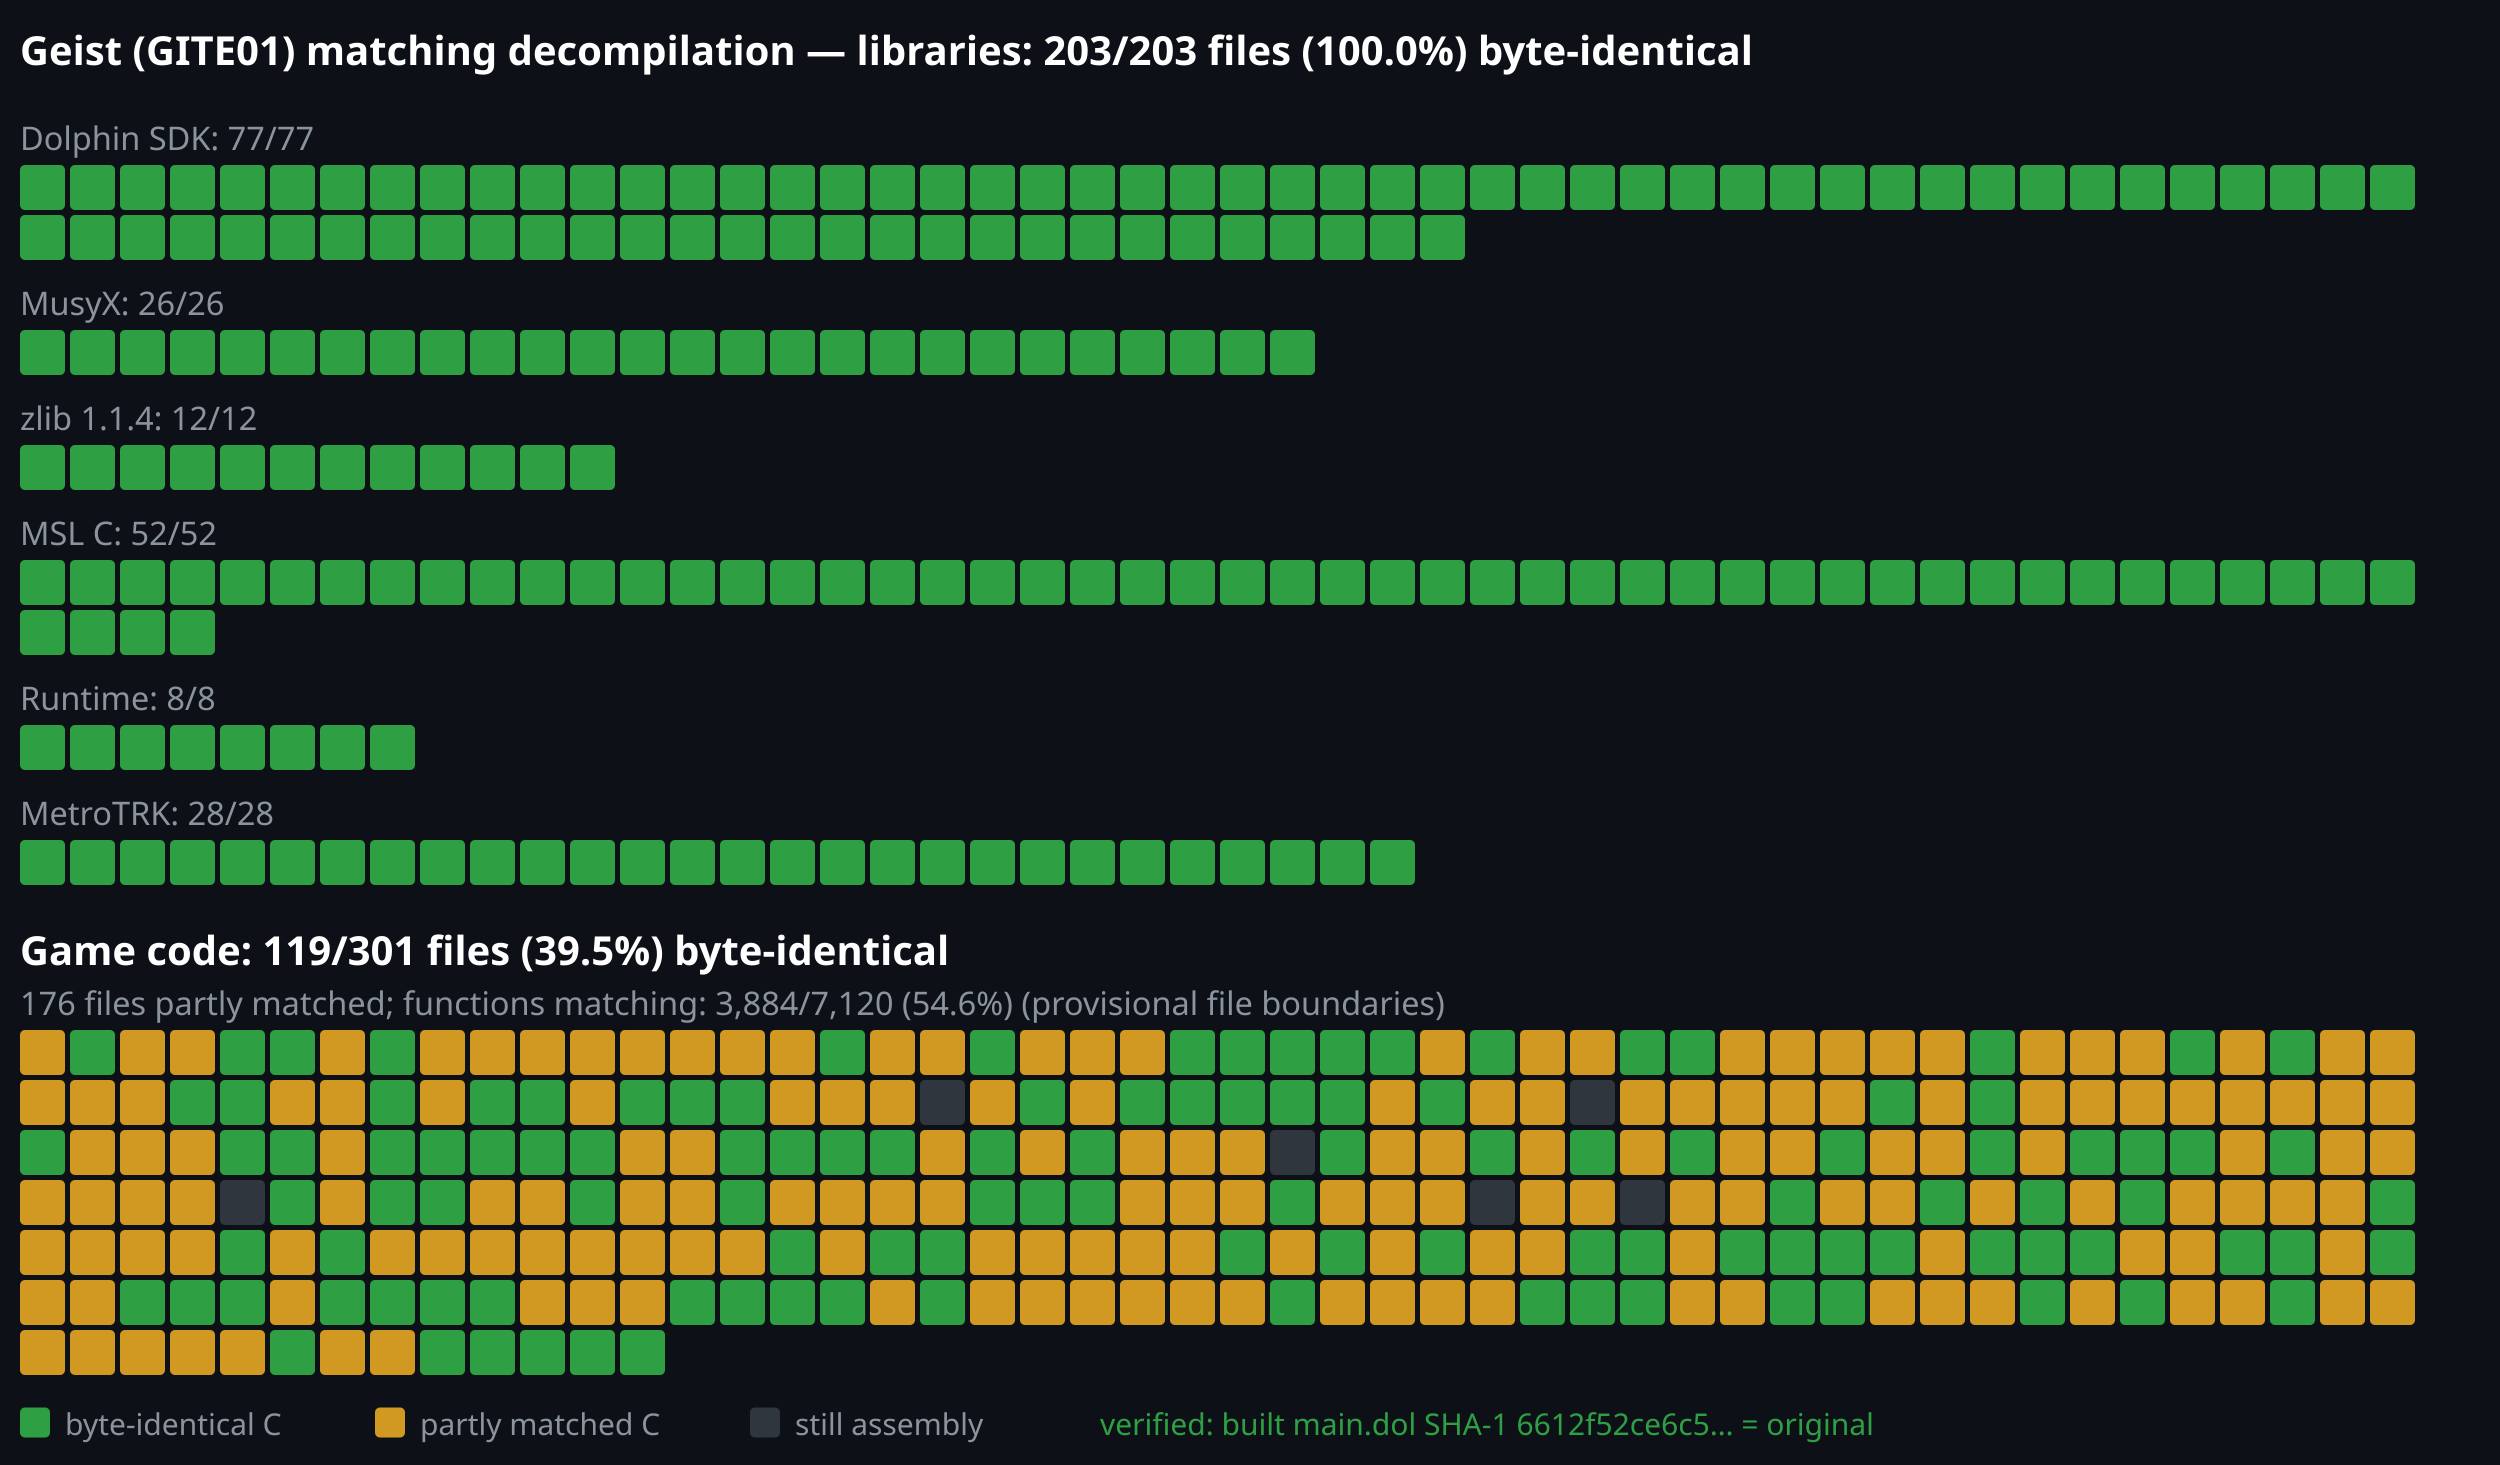
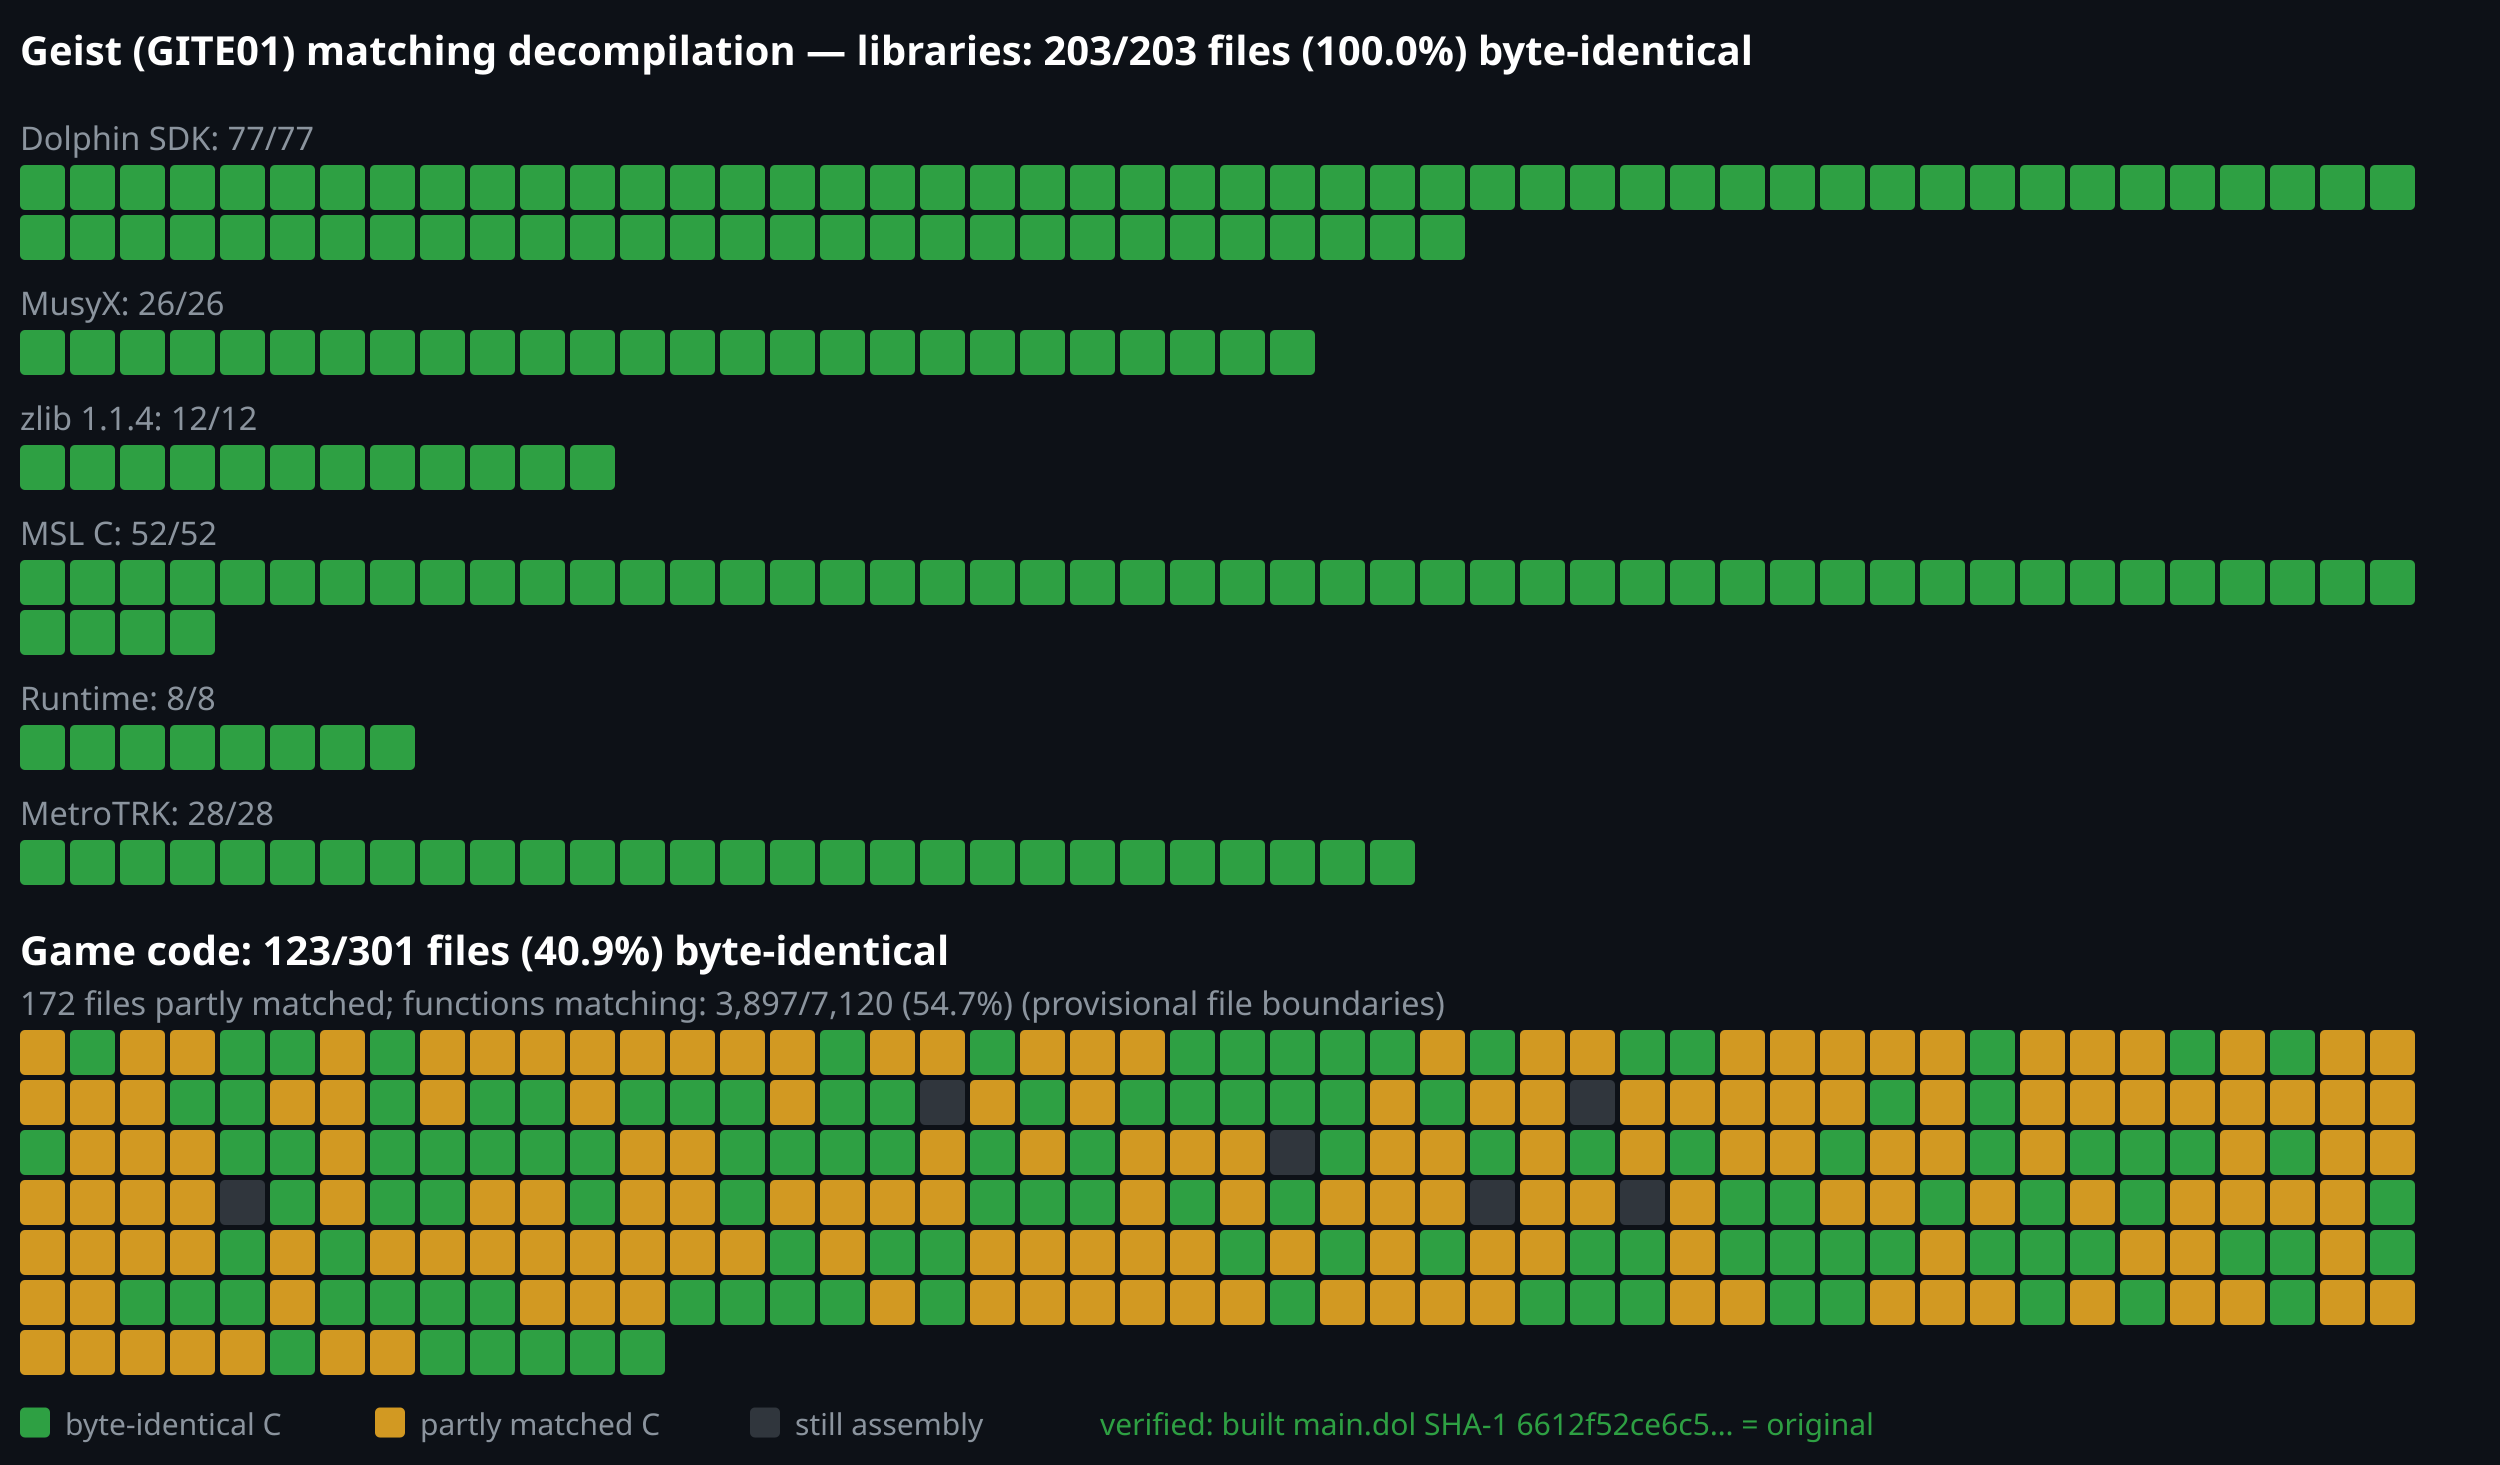
<svg xmlns="http://www.w3.org/2000/svg" viewBox="0 0 1000 586" width="1000" height="586">
  <rect width="1000" height="586" fill="#0d1117" />
  <text x="8" y="26" font-family="sans-serif" font-size="16" font-weight="bold" fill="#ffffff">Geist (GITE01) matching decompilation — libraries: 203/203 files (100.0%) byte-identical</text>
  <text x="8" y="60" font-family="sans-serif" font-size="13" font-weight="normal" fill="#8b949e">Dolphin SDK: 77/77</text>
  <rect x="8" y="66" width="18" height="18" rx="2" fill="#2ea043" />
  <rect x="28" y="66" width="18" height="18" rx="2" fill="#2ea043" />
  <rect x="48" y="66" width="18" height="18" rx="2" fill="#2ea043" />
  <rect x="68" y="66" width="18" height="18" rx="2" fill="#2ea043" />
  <rect x="88" y="66" width="18" height="18" rx="2" fill="#2ea043" />
  <rect x="108" y="66" width="18" height="18" rx="2" fill="#2ea043" />
  <rect x="128" y="66" width="18" height="18" rx="2" fill="#2ea043" />
  <rect x="148" y="66" width="18" height="18" rx="2" fill="#2ea043" />
  <rect x="168" y="66" width="18" height="18" rx="2" fill="#2ea043" />
  <rect x="188" y="66" width="18" height="18" rx="2" fill="#2ea043" />
  <rect x="208" y="66" width="18" height="18" rx="2" fill="#2ea043" />
  <rect x="228" y="66" width="18" height="18" rx="2" fill="#2ea043" />
  <rect x="248" y="66" width="18" height="18" rx="2" fill="#2ea043" />
  <rect x="268" y="66" width="18" height="18" rx="2" fill="#2ea043" />
  <rect x="288" y="66" width="18" height="18" rx="2" fill="#2ea043" />
  <rect x="308" y="66" width="18" height="18" rx="2" fill="#2ea043" />
  <rect x="328" y="66" width="18" height="18" rx="2" fill="#2ea043" />
  <rect x="348" y="66" width="18" height="18" rx="2" fill="#2ea043" />
  <rect x="368" y="66" width="18" height="18" rx="2" fill="#2ea043" />
  <rect x="388" y="66" width="18" height="18" rx="2" fill="#2ea043" />
  <rect x="408" y="66" width="18" height="18" rx="2" fill="#2ea043" />
  <rect x="428" y="66" width="18" height="18" rx="2" fill="#2ea043" />
  <rect x="448" y="66" width="18" height="18" rx="2" fill="#2ea043" />
  <rect x="468" y="66" width="18" height="18" rx="2" fill="#2ea043" />
  <rect x="488" y="66" width="18" height="18" rx="2" fill="#2ea043" />
  <rect x="508" y="66" width="18" height="18" rx="2" fill="#2ea043" />
  <rect x="528" y="66" width="18" height="18" rx="2" fill="#2ea043" />
  <rect x="548" y="66" width="18" height="18" rx="2" fill="#2ea043" />
  <rect x="568" y="66" width="18" height="18" rx="2" fill="#2ea043" />
  <rect x="588" y="66" width="18" height="18" rx="2" fill="#2ea043" />
  <rect x="608" y="66" width="18" height="18" rx="2" fill="#2ea043" />
  <rect x="628" y="66" width="18" height="18" rx="2" fill="#2ea043" />
  <rect x="648" y="66" width="18" height="18" rx="2" fill="#2ea043" />
  <rect x="668" y="66" width="18" height="18" rx="2" fill="#2ea043" />
  <rect x="688" y="66" width="18" height="18" rx="2" fill="#2ea043" />
  <rect x="708" y="66" width="18" height="18" rx="2" fill="#2ea043" />
  <rect x="728" y="66" width="18" height="18" rx="2" fill="#2ea043" />
  <rect x="748" y="66" width="18" height="18" rx="2" fill="#2ea043" />
  <rect x="768" y="66" width="18" height="18" rx="2" fill="#2ea043" />
  <rect x="788" y="66" width="18" height="18" rx="2" fill="#2ea043" />
  <rect x="808" y="66" width="18" height="18" rx="2" fill="#2ea043" />
  <rect x="828" y="66" width="18" height="18" rx="2" fill="#2ea043" />
  <rect x="848" y="66" width="18" height="18" rx="2" fill="#2ea043" />
  <rect x="868" y="66" width="18" height="18" rx="2" fill="#2ea043" />
  <rect x="888" y="66" width="18" height="18" rx="2" fill="#2ea043" />
  <rect x="908" y="66" width="18" height="18" rx="2" fill="#2ea043" />
  <rect x="928" y="66" width="18" height="18" rx="2" fill="#2ea043" />
  <rect x="948" y="66" width="18" height="18" rx="2" fill="#2ea043" />
  <rect x="8" y="86" width="18" height="18" rx="2" fill="#2ea043" />
  <rect x="28" y="86" width="18" height="18" rx="2" fill="#2ea043" />
  <rect x="48" y="86" width="18" height="18" rx="2" fill="#2ea043" />
  <rect x="68" y="86" width="18" height="18" rx="2" fill="#2ea043" />
  <rect x="88" y="86" width="18" height="18" rx="2" fill="#2ea043" />
  <rect x="108" y="86" width="18" height="18" rx="2" fill="#2ea043" />
  <rect x="128" y="86" width="18" height="18" rx="2" fill="#2ea043" />
  <rect x="148" y="86" width="18" height="18" rx="2" fill="#2ea043" />
  <rect x="168" y="86" width="18" height="18" rx="2" fill="#2ea043" />
  <rect x="188" y="86" width="18" height="18" rx="2" fill="#2ea043" />
  <rect x="208" y="86" width="18" height="18" rx="2" fill="#2ea043" />
  <rect x="228" y="86" width="18" height="18" rx="2" fill="#2ea043" />
  <rect x="248" y="86" width="18" height="18" rx="2" fill="#2ea043" />
  <rect x="268" y="86" width="18" height="18" rx="2" fill="#2ea043" />
  <rect x="288" y="86" width="18" height="18" rx="2" fill="#2ea043" />
  <rect x="308" y="86" width="18" height="18" rx="2" fill="#2ea043" />
  <rect x="328" y="86" width="18" height="18" rx="2" fill="#2ea043" />
  <rect x="348" y="86" width="18" height="18" rx="2" fill="#2ea043" />
  <rect x="368" y="86" width="18" height="18" rx="2" fill="#2ea043" />
  <rect x="388" y="86" width="18" height="18" rx="2" fill="#2ea043" />
  <rect x="408" y="86" width="18" height="18" rx="2" fill="#2ea043" />
  <rect x="428" y="86" width="18" height="18" rx="2" fill="#2ea043" />
  <rect x="448" y="86" width="18" height="18" rx="2" fill="#2ea043" />
  <rect x="468" y="86" width="18" height="18" rx="2" fill="#2ea043" />
  <rect x="488" y="86" width="18" height="18" rx="2" fill="#2ea043" />
  <rect x="508" y="86" width="18" height="18" rx="2" fill="#2ea043" />
  <rect x="528" y="86" width="18" height="18" rx="2" fill="#2ea043" />
  <rect x="548" y="86" width="18" height="18" rx="2" fill="#2ea043" />
  <rect x="568" y="86" width="18" height="18" rx="2" fill="#2ea043" />
  <text x="8" y="126" font-family="sans-serif" font-size="13" font-weight="normal" fill="#8b949e">MusyX: 26/26</text>
  <rect x="8" y="132" width="18" height="18" rx="2" fill="#2ea043" />
  <rect x="28" y="132" width="18" height="18" rx="2" fill="#2ea043" />
  <rect x="48" y="132" width="18" height="18" rx="2" fill="#2ea043" />
  <rect x="68" y="132" width="18" height="18" rx="2" fill="#2ea043" />
  <rect x="88" y="132" width="18" height="18" rx="2" fill="#2ea043" />
  <rect x="108" y="132" width="18" height="18" rx="2" fill="#2ea043" />
  <rect x="128" y="132" width="18" height="18" rx="2" fill="#2ea043" />
  <rect x="148" y="132" width="18" height="18" rx="2" fill="#2ea043" />
  <rect x="168" y="132" width="18" height="18" rx="2" fill="#2ea043" />
  <rect x="188" y="132" width="18" height="18" rx="2" fill="#2ea043" />
  <rect x="208" y="132" width="18" height="18" rx="2" fill="#2ea043" />
  <rect x="228" y="132" width="18" height="18" rx="2" fill="#2ea043" />
  <rect x="248" y="132" width="18" height="18" rx="2" fill="#2ea043" />
  <rect x="268" y="132" width="18" height="18" rx="2" fill="#2ea043" />
  <rect x="288" y="132" width="18" height="18" rx="2" fill="#2ea043" />
  <rect x="308" y="132" width="18" height="18" rx="2" fill="#2ea043" />
  <rect x="328" y="132" width="18" height="18" rx="2" fill="#2ea043" />
  <rect x="348" y="132" width="18" height="18" rx="2" fill="#2ea043" />
  <rect x="368" y="132" width="18" height="18" rx="2" fill="#2ea043" />
  <rect x="388" y="132" width="18" height="18" rx="2" fill="#2ea043" />
  <rect x="408" y="132" width="18" height="18" rx="2" fill="#2ea043" />
  <rect x="428" y="132" width="18" height="18" rx="2" fill="#2ea043" />
  <rect x="448" y="132" width="18" height="18" rx="2" fill="#2ea043" />
  <rect x="468" y="132" width="18" height="18" rx="2" fill="#2ea043" />
  <rect x="488" y="132" width="18" height="18" rx="2" fill="#2ea043" />
  <rect x="508" y="132" width="18" height="18" rx="2" fill="#2ea043" />
  <text x="8" y="172" font-family="sans-serif" font-size="13" font-weight="normal" fill="#8b949e">zlib 1.1.4: 12/12</text>
  <rect x="8" y="178" width="18" height="18" rx="2" fill="#2ea043" />
  <rect x="28" y="178" width="18" height="18" rx="2" fill="#2ea043" />
  <rect x="48" y="178" width="18" height="18" rx="2" fill="#2ea043" />
  <rect x="68" y="178" width="18" height="18" rx="2" fill="#2ea043" />
  <rect x="88" y="178" width="18" height="18" rx="2" fill="#2ea043" />
  <rect x="108" y="178" width="18" height="18" rx="2" fill="#2ea043" />
  <rect x="128" y="178" width="18" height="18" rx="2" fill="#2ea043" />
  <rect x="148" y="178" width="18" height="18" rx="2" fill="#2ea043" />
  <rect x="168" y="178" width="18" height="18" rx="2" fill="#2ea043" />
  <rect x="188" y="178" width="18" height="18" rx="2" fill="#2ea043" />
  <rect x="208" y="178" width="18" height="18" rx="2" fill="#2ea043" />
  <rect x="228" y="178" width="18" height="18" rx="2" fill="#2ea043" />
  <text x="8" y="218" font-family="sans-serif" font-size="13" font-weight="normal" fill="#8b949e">MSL C: 52/52</text>
  <rect x="8" y="224" width="18" height="18" rx="2" fill="#2ea043" />
  <rect x="28" y="224" width="18" height="18" rx="2" fill="#2ea043" />
  <rect x="48" y="224" width="18" height="18" rx="2" fill="#2ea043" />
  <rect x="68" y="224" width="18" height="18" rx="2" fill="#2ea043" />
  <rect x="88" y="224" width="18" height="18" rx="2" fill="#2ea043" />
  <rect x="108" y="224" width="18" height="18" rx="2" fill="#2ea043" />
  <rect x="128" y="224" width="18" height="18" rx="2" fill="#2ea043" />
  <rect x="148" y="224" width="18" height="18" rx="2" fill="#2ea043" />
  <rect x="168" y="224" width="18" height="18" rx="2" fill="#2ea043" />
  <rect x="188" y="224" width="18" height="18" rx="2" fill="#2ea043" />
  <rect x="208" y="224" width="18" height="18" rx="2" fill="#2ea043" />
  <rect x="228" y="224" width="18" height="18" rx="2" fill="#2ea043" />
  <rect x="248" y="224" width="18" height="18" rx="2" fill="#2ea043" />
  <rect x="268" y="224" width="18" height="18" rx="2" fill="#2ea043" />
  <rect x="288" y="224" width="18" height="18" rx="2" fill="#2ea043" />
  <rect x="308" y="224" width="18" height="18" rx="2" fill="#2ea043" />
  <rect x="328" y="224" width="18" height="18" rx="2" fill="#2ea043" />
  <rect x="348" y="224" width="18" height="18" rx="2" fill="#2ea043" />
  <rect x="368" y="224" width="18" height="18" rx="2" fill="#2ea043" />
  <rect x="388" y="224" width="18" height="18" rx="2" fill="#2ea043" />
  <rect x="408" y="224" width="18" height="18" rx="2" fill="#2ea043" />
  <rect x="428" y="224" width="18" height="18" rx="2" fill="#2ea043" />
  <rect x="448" y="224" width="18" height="18" rx="2" fill="#2ea043" />
  <rect x="468" y="224" width="18" height="18" rx="2" fill="#2ea043" />
  <rect x="488" y="224" width="18" height="18" rx="2" fill="#2ea043" />
  <rect x="508" y="224" width="18" height="18" rx="2" fill="#2ea043" />
  <rect x="528" y="224" width="18" height="18" rx="2" fill="#2ea043" />
  <rect x="548" y="224" width="18" height="18" rx="2" fill="#2ea043" />
  <rect x="568" y="224" width="18" height="18" rx="2" fill="#2ea043" />
  <rect x="588" y="224" width="18" height="18" rx="2" fill="#2ea043" />
  <rect x="608" y="224" width="18" height="18" rx="2" fill="#2ea043" />
  <rect x="628" y="224" width="18" height="18" rx="2" fill="#2ea043" />
  <rect x="648" y="224" width="18" height="18" rx="2" fill="#2ea043" />
  <rect x="668" y="224" width="18" height="18" rx="2" fill="#2ea043" />
  <rect x="688" y="224" width="18" height="18" rx="2" fill="#2ea043" />
  <rect x="708" y="224" width="18" height="18" rx="2" fill="#2ea043" />
  <rect x="728" y="224" width="18" height="18" rx="2" fill="#2ea043" />
  <rect x="748" y="224" width="18" height="18" rx="2" fill="#2ea043" />
  <rect x="768" y="224" width="18" height="18" rx="2" fill="#2ea043" />
  <rect x="788" y="224" width="18" height="18" rx="2" fill="#2ea043" />
  <rect x="808" y="224" width="18" height="18" rx="2" fill="#2ea043" />
  <rect x="828" y="224" width="18" height="18" rx="2" fill="#2ea043" />
  <rect x="848" y="224" width="18" height="18" rx="2" fill="#2ea043" />
  <rect x="868" y="224" width="18" height="18" rx="2" fill="#2ea043" />
  <rect x="888" y="224" width="18" height="18" rx="2" fill="#2ea043" />
  <rect x="908" y="224" width="18" height="18" rx="2" fill="#2ea043" />
  <rect x="928" y="224" width="18" height="18" rx="2" fill="#2ea043" />
  <rect x="948" y="224" width="18" height="18" rx="2" fill="#2ea043" />
  <rect x="8" y="244" width="18" height="18" rx="2" fill="#2ea043" />
  <rect x="28" y="244" width="18" height="18" rx="2" fill="#2ea043" />
  <rect x="48" y="244" width="18" height="18" rx="2" fill="#2ea043" />
  <rect x="68" y="244" width="18" height="18" rx="2" fill="#2ea043" />
  <text x="8" y="284" font-family="sans-serif" font-size="13" font-weight="normal" fill="#8b949e">Runtime: 8/8</text>
  <rect x="8" y="290" width="18" height="18" rx="2" fill="#2ea043" />
  <rect x="28" y="290" width="18" height="18" rx="2" fill="#2ea043" />
  <rect x="48" y="290" width="18" height="18" rx="2" fill="#2ea043" />
  <rect x="68" y="290" width="18" height="18" rx="2" fill="#2ea043" />
  <rect x="88" y="290" width="18" height="18" rx="2" fill="#2ea043" />
  <rect x="108" y="290" width="18" height="18" rx="2" fill="#2ea043" />
  <rect x="128" y="290" width="18" height="18" rx="2" fill="#2ea043" />
  <rect x="148" y="290" width="18" height="18" rx="2" fill="#2ea043" />
  <text x="8" y="330" font-family="sans-serif" font-size="13" font-weight="normal" fill="#8b949e">MetroTRK: 28/28</text>
  <rect x="8" y="336" width="18" height="18" rx="2" fill="#2ea043" />
  <rect x="28" y="336" width="18" height="18" rx="2" fill="#2ea043" />
  <rect x="48" y="336" width="18" height="18" rx="2" fill="#2ea043" />
  <rect x="68" y="336" width="18" height="18" rx="2" fill="#2ea043" />
  <rect x="88" y="336" width="18" height="18" rx="2" fill="#2ea043" />
  <rect x="108" y="336" width="18" height="18" rx="2" fill="#2ea043" />
  <rect x="128" y="336" width="18" height="18" rx="2" fill="#2ea043" />
  <rect x="148" y="336" width="18" height="18" rx="2" fill="#2ea043" />
  <rect x="168" y="336" width="18" height="18" rx="2" fill="#2ea043" />
  <rect x="188" y="336" width="18" height="18" rx="2" fill="#2ea043" />
  <rect x="208" y="336" width="18" height="18" rx="2" fill="#2ea043" />
  <rect x="228" y="336" width="18" height="18" rx="2" fill="#2ea043" />
  <rect x="248" y="336" width="18" height="18" rx="2" fill="#2ea043" />
  <rect x="268" y="336" width="18" height="18" rx="2" fill="#2ea043" />
  <rect x="288" y="336" width="18" height="18" rx="2" fill="#2ea043" />
  <rect x="308" y="336" width="18" height="18" rx="2" fill="#2ea043" />
  <rect x="328" y="336" width="18" height="18" rx="2" fill="#2ea043" />
  <rect x="348" y="336" width="18" height="18" rx="2" fill="#2ea043" />
  <rect x="368" y="336" width="18" height="18" rx="2" fill="#2ea043" />
  <rect x="388" y="336" width="18" height="18" rx="2" fill="#2ea043" />
  <rect x="408" y="336" width="18" height="18" rx="2" fill="#2ea043" />
  <rect x="428" y="336" width="18" height="18" rx="2" fill="#2ea043" />
  <rect x="448" y="336" width="18" height="18" rx="2" fill="#2ea043" />
  <rect x="468" y="336" width="18" height="18" rx="2" fill="#2ea043" />
  <rect x="488" y="336" width="18" height="18" rx="2" fill="#2ea043" />
  <rect x="508" y="336" width="18" height="18" rx="2" fill="#2ea043" />
  <rect x="528" y="336" width="18" height="18" rx="2" fill="#2ea043" />
  <rect x="548" y="336" width="18" height="18" rx="2" fill="#2ea043" />
-   <text x="8" y="386" font-family="sans-serif" font-size="16" font-weight="bold" fill="#ffffff">Game code: 119/301 files (39.5%) byte-identical</text>
-   <text x="8" y="406" font-family="sans-serif" font-size="13" font-weight="normal" fill="#8b949e">176 files partly matched; functions matching: 3,884/7,120 (54.6%) (provisional file boundaries)</text>
+   <text x="8" y="386" font-family="sans-serif" font-size="16" font-weight="bold" fill="#ffffff">Game code: 123/301 files (40.9%) byte-identical</text>
+   <text x="8" y="406" font-family="sans-serif" font-size="13" font-weight="normal" fill="#8b949e">172 files partly matched; functions matching: 3,897/7,120 (54.7%) (provisional file boundaries)</text>
  <rect x="8" y="412" width="18" height="18" rx="2" fill="#d29922" />
  <rect x="28" y="412" width="18" height="18" rx="2" fill="#2ea043" />
  <rect x="48" y="412" width="18" height="18" rx="2" fill="#d29922" />
  <rect x="68" y="412" width="18" height="18" rx="2" fill="#d29922" />
  <rect x="88" y="412" width="18" height="18" rx="2" fill="#2ea043" />
  <rect x="108" y="412" width="18" height="18" rx="2" fill="#2ea043" />
  <rect x="128" y="412" width="18" height="18" rx="2" fill="#d29922" />
  <rect x="148" y="412" width="18" height="18" rx="2" fill="#2ea043" />
  <rect x="168" y="412" width="18" height="18" rx="2" fill="#d29922" />
  <rect x="188" y="412" width="18" height="18" rx="2" fill="#d29922" />
  <rect x="208" y="412" width="18" height="18" rx="2" fill="#d29922" />
  <rect x="228" y="412" width="18" height="18" rx="2" fill="#d29922" />
  <rect x="248" y="412" width="18" height="18" rx="2" fill="#d29922" />
  <rect x="268" y="412" width="18" height="18" rx="2" fill="#d29922" />
  <rect x="288" y="412" width="18" height="18" rx="2" fill="#d29922" />
  <rect x="308" y="412" width="18" height="18" rx="2" fill="#d29922" />
  <rect x="328" y="412" width="18" height="18" rx="2" fill="#2ea043" />
  <rect x="348" y="412" width="18" height="18" rx="2" fill="#d29922" />
  <rect x="368" y="412" width="18" height="18" rx="2" fill="#d29922" />
  <rect x="388" y="412" width="18" height="18" rx="2" fill="#2ea043" />
  <rect x="408" y="412" width="18" height="18" rx="2" fill="#d29922" />
  <rect x="428" y="412" width="18" height="18" rx="2" fill="#d29922" />
  <rect x="448" y="412" width="18" height="18" rx="2" fill="#d29922" />
  <rect x="468" y="412" width="18" height="18" rx="2" fill="#2ea043" />
  <rect x="488" y="412" width="18" height="18" rx="2" fill="#2ea043" />
  <rect x="508" y="412" width="18" height="18" rx="2" fill="#2ea043" />
  <rect x="528" y="412" width="18" height="18" rx="2" fill="#2ea043" />
  <rect x="548" y="412" width="18" height="18" rx="2" fill="#2ea043" />
  <rect x="568" y="412" width="18" height="18" rx="2" fill="#d29922" />
  <rect x="588" y="412" width="18" height="18" rx="2" fill="#2ea043" />
  <rect x="608" y="412" width="18" height="18" rx="2" fill="#d29922" />
  <rect x="628" y="412" width="18" height="18" rx="2" fill="#d29922" />
  <rect x="648" y="412" width="18" height="18" rx="2" fill="#2ea043" />
  <rect x="668" y="412" width="18" height="18" rx="2" fill="#2ea043" />
  <rect x="688" y="412" width="18" height="18" rx="2" fill="#d29922" />
  <rect x="708" y="412" width="18" height="18" rx="2" fill="#d29922" />
  <rect x="728" y="412" width="18" height="18" rx="2" fill="#d29922" />
  <rect x="748" y="412" width="18" height="18" rx="2" fill="#d29922" />
  <rect x="768" y="412" width="18" height="18" rx="2" fill="#d29922" />
  <rect x="788" y="412" width="18" height="18" rx="2" fill="#2ea043" />
  <rect x="808" y="412" width="18" height="18" rx="2" fill="#d29922" />
  <rect x="828" y="412" width="18" height="18" rx="2" fill="#d29922" />
  <rect x="848" y="412" width="18" height="18" rx="2" fill="#d29922" />
  <rect x="868" y="412" width="18" height="18" rx="2" fill="#2ea043" />
  <rect x="888" y="412" width="18" height="18" rx="2" fill="#d29922" />
  <rect x="908" y="412" width="18" height="18" rx="2" fill="#2ea043" />
  <rect x="928" y="412" width="18" height="18" rx="2" fill="#d29922" />
  <rect x="948" y="412" width="18" height="18" rx="2" fill="#d29922" />
  <rect x="8" y="432" width="18" height="18" rx="2" fill="#d29922" />
  <rect x="28" y="432" width="18" height="18" rx="2" fill="#d29922" />
  <rect x="48" y="432" width="18" height="18" rx="2" fill="#d29922" />
  <rect x="68" y="432" width="18" height="18" rx="2" fill="#2ea043" />
  <rect x="88" y="432" width="18" height="18" rx="2" fill="#2ea043" />
  <rect x="108" y="432" width="18" height="18" rx="2" fill="#d29922" />
  <rect x="128" y="432" width="18" height="18" rx="2" fill="#d29922" />
  <rect x="148" y="432" width="18" height="18" rx="2" fill="#2ea043" />
  <rect x="168" y="432" width="18" height="18" rx="2" fill="#d29922" />
  <rect x="188" y="432" width="18" height="18" rx="2" fill="#2ea043" />
  <rect x="208" y="432" width="18" height="18" rx="2" fill="#2ea043" />
  <rect x="228" y="432" width="18" height="18" rx="2" fill="#d29922" />
  <rect x="248" y="432" width="18" height="18" rx="2" fill="#2ea043" />
  <rect x="268" y="432" width="18" height="18" rx="2" fill="#2ea043" />
  <rect x="288" y="432" width="18" height="18" rx="2" fill="#2ea043" />
  <rect x="308" y="432" width="18" height="18" rx="2" fill="#d29922" />
-   <rect x="328" y="432" width="18" height="18" rx="2" fill="#d29922" />
-   <rect x="348" y="432" width="18" height="18" rx="2" fill="#d29922" />
+   <rect x="328" y="432" width="18" height="18" rx="2" fill="#2ea043" />
+   <rect x="348" y="432" width="18" height="18" rx="2" fill="#2ea043" />
  <rect x="368" y="432" width="18" height="18" rx="2" fill="#30363d" />
  <rect x="388" y="432" width="18" height="18" rx="2" fill="#d29922" />
  <rect x="408" y="432" width="18" height="18" rx="2" fill="#2ea043" />
  <rect x="428" y="432" width="18" height="18" rx="2" fill="#d29922" />
  <rect x="448" y="432" width="18" height="18" rx="2" fill="#2ea043" />
  <rect x="468" y="432" width="18" height="18" rx="2" fill="#2ea043" />
  <rect x="488" y="432" width="18" height="18" rx="2" fill="#2ea043" />
  <rect x="508" y="432" width="18" height="18" rx="2" fill="#2ea043" />
  <rect x="528" y="432" width="18" height="18" rx="2" fill="#2ea043" />
  <rect x="548" y="432" width="18" height="18" rx="2" fill="#d29922" />
  <rect x="568" y="432" width="18" height="18" rx="2" fill="#2ea043" />
  <rect x="588" y="432" width="18" height="18" rx="2" fill="#d29922" />
  <rect x="608" y="432" width="18" height="18" rx="2" fill="#d29922" />
  <rect x="628" y="432" width="18" height="18" rx="2" fill="#30363d" />
  <rect x="648" y="432" width="18" height="18" rx="2" fill="#d29922" />
  <rect x="668" y="432" width="18" height="18" rx="2" fill="#d29922" />
  <rect x="688" y="432" width="18" height="18" rx="2" fill="#d29922" />
  <rect x="708" y="432" width="18" height="18" rx="2" fill="#d29922" />
  <rect x="728" y="432" width="18" height="18" rx="2" fill="#d29922" />
  <rect x="748" y="432" width="18" height="18" rx="2" fill="#2ea043" />
  <rect x="768" y="432" width="18" height="18" rx="2" fill="#d29922" />
  <rect x="788" y="432" width="18" height="18" rx="2" fill="#2ea043" />
  <rect x="808" y="432" width="18" height="18" rx="2" fill="#d29922" />
  <rect x="828" y="432" width="18" height="18" rx="2" fill="#d29922" />
  <rect x="848" y="432" width="18" height="18" rx="2" fill="#d29922" />
  <rect x="868" y="432" width="18" height="18" rx="2" fill="#d29922" />
  <rect x="888" y="432" width="18" height="18" rx="2" fill="#d29922" />
  <rect x="908" y="432" width="18" height="18" rx="2" fill="#d29922" />
  <rect x="928" y="432" width="18" height="18" rx="2" fill="#d29922" />
  <rect x="948" y="432" width="18" height="18" rx="2" fill="#d29922" />
  <rect x="8" y="452" width="18" height="18" rx="2" fill="#2ea043" />
  <rect x="28" y="452" width="18" height="18" rx="2" fill="#d29922" />
  <rect x="48" y="452" width="18" height="18" rx="2" fill="#d29922" />
  <rect x="68" y="452" width="18" height="18" rx="2" fill="#d29922" />
  <rect x="88" y="452" width="18" height="18" rx="2" fill="#2ea043" />
  <rect x="108" y="452" width="18" height="18" rx="2" fill="#2ea043" />
  <rect x="128" y="452" width="18" height="18" rx="2" fill="#d29922" />
  <rect x="148" y="452" width="18" height="18" rx="2" fill="#2ea043" />
  <rect x="168" y="452" width="18" height="18" rx="2" fill="#2ea043" />
  <rect x="188" y="452" width="18" height="18" rx="2" fill="#2ea043" />
  <rect x="208" y="452" width="18" height="18" rx="2" fill="#2ea043" />
  <rect x="228" y="452" width="18" height="18" rx="2" fill="#2ea043" />
  <rect x="248" y="452" width="18" height="18" rx="2" fill="#d29922" />
  <rect x="268" y="452" width="18" height="18" rx="2" fill="#d29922" />
  <rect x="288" y="452" width="18" height="18" rx="2" fill="#2ea043" />
  <rect x="308" y="452" width="18" height="18" rx="2" fill="#2ea043" />
  <rect x="328" y="452" width="18" height="18" rx="2" fill="#2ea043" />
  <rect x="348" y="452" width="18" height="18" rx="2" fill="#2ea043" />
  <rect x="368" y="452" width="18" height="18" rx="2" fill="#d29922" />
  <rect x="388" y="452" width="18" height="18" rx="2" fill="#2ea043" />
  <rect x="408" y="452" width="18" height="18" rx="2" fill="#d29922" />
  <rect x="428" y="452" width="18" height="18" rx="2" fill="#2ea043" />
  <rect x="448" y="452" width="18" height="18" rx="2" fill="#d29922" />
  <rect x="468" y="452" width="18" height="18" rx="2" fill="#d29922" />
  <rect x="488" y="452" width="18" height="18" rx="2" fill="#d29922" />
  <rect x="508" y="452" width="18" height="18" rx="2" fill="#30363d" />
  <rect x="528" y="452" width="18" height="18" rx="2" fill="#2ea043" />
  <rect x="548" y="452" width="18" height="18" rx="2" fill="#d29922" />
  <rect x="568" y="452" width="18" height="18" rx="2" fill="#d29922" />
  <rect x="588" y="452" width="18" height="18" rx="2" fill="#2ea043" />
  <rect x="608" y="452" width="18" height="18" rx="2" fill="#d29922" />
  <rect x="628" y="452" width="18" height="18" rx="2" fill="#2ea043" />
  <rect x="648" y="452" width="18" height="18" rx="2" fill="#d29922" />
  <rect x="668" y="452" width="18" height="18" rx="2" fill="#2ea043" />
  <rect x="688" y="452" width="18" height="18" rx="2" fill="#d29922" />
  <rect x="708" y="452" width="18" height="18" rx="2" fill="#d29922" />
  <rect x="728" y="452" width="18" height="18" rx="2" fill="#2ea043" />
  <rect x="748" y="452" width="18" height="18" rx="2" fill="#d29922" />
  <rect x="768" y="452" width="18" height="18" rx="2" fill="#d29922" />
  <rect x="788" y="452" width="18" height="18" rx="2" fill="#2ea043" />
  <rect x="808" y="452" width="18" height="18" rx="2" fill="#d29922" />
  <rect x="828" y="452" width="18" height="18" rx="2" fill="#2ea043" />
  <rect x="848" y="452" width="18" height="18" rx="2" fill="#2ea043" />
  <rect x="868" y="452" width="18" height="18" rx="2" fill="#2ea043" />
  <rect x="888" y="452" width="18" height="18" rx="2" fill="#d29922" />
  <rect x="908" y="452" width="18" height="18" rx="2" fill="#2ea043" />
  <rect x="928" y="452" width="18" height="18" rx="2" fill="#d29922" />
  <rect x="948" y="452" width="18" height="18" rx="2" fill="#d29922" />
  <rect x="8" y="472" width="18" height="18" rx="2" fill="#d29922" />
  <rect x="28" y="472" width="18" height="18" rx="2" fill="#d29922" />
  <rect x="48" y="472" width="18" height="18" rx="2" fill="#d29922" />
  <rect x="68" y="472" width="18" height="18" rx="2" fill="#d29922" />
  <rect x="88" y="472" width="18" height="18" rx="2" fill="#30363d" />
  <rect x="108" y="472" width="18" height="18" rx="2" fill="#2ea043" />
  <rect x="128" y="472" width="18" height="18" rx="2" fill="#d29922" />
  <rect x="148" y="472" width="18" height="18" rx="2" fill="#2ea043" />
  <rect x="168" y="472" width="18" height="18" rx="2" fill="#2ea043" />
  <rect x="188" y="472" width="18" height="18" rx="2" fill="#d29922" />
  <rect x="208" y="472" width="18" height="18" rx="2" fill="#d29922" />
  <rect x="228" y="472" width="18" height="18" rx="2" fill="#2ea043" />
  <rect x="248" y="472" width="18" height="18" rx="2" fill="#d29922" />
  <rect x="268" y="472" width="18" height="18" rx="2" fill="#d29922" />
  <rect x="288" y="472" width="18" height="18" rx="2" fill="#2ea043" />
  <rect x="308" y="472" width="18" height="18" rx="2" fill="#d29922" />
  <rect x="328" y="472" width="18" height="18" rx="2" fill="#d29922" />
  <rect x="348" y="472" width="18" height="18" rx="2" fill="#d29922" />
  <rect x="368" y="472" width="18" height="18" rx="2" fill="#d29922" />
  <rect x="388" y="472" width="18" height="18" rx="2" fill="#2ea043" />
  <rect x="408" y="472" width="18" height="18" rx="2" fill="#2ea043" />
  <rect x="428" y="472" width="18" height="18" rx="2" fill="#2ea043" />
  <rect x="448" y="472" width="18" height="18" rx="2" fill="#d29922" />
-   <rect x="468" y="472" width="18" height="18" rx="2" fill="#d29922" />
+   <rect x="468" y="472" width="18" height="18" rx="2" fill="#2ea043" />
  <rect x="488" y="472" width="18" height="18" rx="2" fill="#d29922" />
  <rect x="508" y="472" width="18" height="18" rx="2" fill="#2ea043" />
  <rect x="528" y="472" width="18" height="18" rx="2" fill="#d29922" />
  <rect x="548" y="472" width="18" height="18" rx="2" fill="#d29922" />
  <rect x="568" y="472" width="18" height="18" rx="2" fill="#d29922" />
  <rect x="588" y="472" width="18" height="18" rx="2" fill="#30363d" />
  <rect x="608" y="472" width="18" height="18" rx="2" fill="#d29922" />
  <rect x="628" y="472" width="18" height="18" rx="2" fill="#d29922" />
  <rect x="648" y="472" width="18" height="18" rx="2" fill="#30363d" />
  <rect x="668" y="472" width="18" height="18" rx="2" fill="#d29922" />
-   <rect x="688" y="472" width="18" height="18" rx="2" fill="#d29922" />
+   <rect x="688" y="472" width="18" height="18" rx="2" fill="#2ea043" />
  <rect x="708" y="472" width="18" height="18" rx="2" fill="#2ea043" />
  <rect x="728" y="472" width="18" height="18" rx="2" fill="#d29922" />
  <rect x="748" y="472" width="18" height="18" rx="2" fill="#d29922" />
  <rect x="768" y="472" width="18" height="18" rx="2" fill="#2ea043" />
  <rect x="788" y="472" width="18" height="18" rx="2" fill="#d29922" />
  <rect x="808" y="472" width="18" height="18" rx="2" fill="#2ea043" />
  <rect x="828" y="472" width="18" height="18" rx="2" fill="#d29922" />
  <rect x="848" y="472" width="18" height="18" rx="2" fill="#2ea043" />
  <rect x="868" y="472" width="18" height="18" rx="2" fill="#d29922" />
  <rect x="888" y="472" width="18" height="18" rx="2" fill="#d29922" />
  <rect x="908" y="472" width="18" height="18" rx="2" fill="#d29922" />
  <rect x="928" y="472" width="18" height="18" rx="2" fill="#d29922" />
  <rect x="948" y="472" width="18" height="18" rx="2" fill="#2ea043" />
  <rect x="8" y="492" width="18" height="18" rx="2" fill="#d29922" />
  <rect x="28" y="492" width="18" height="18" rx="2" fill="#d29922" />
  <rect x="48" y="492" width="18" height="18" rx="2" fill="#d29922" />
  <rect x="68" y="492" width="18" height="18" rx="2" fill="#d29922" />
  <rect x="88" y="492" width="18" height="18" rx="2" fill="#2ea043" />
  <rect x="108" y="492" width="18" height="18" rx="2" fill="#d29922" />
  <rect x="128" y="492" width="18" height="18" rx="2" fill="#2ea043" />
  <rect x="148" y="492" width="18" height="18" rx="2" fill="#d29922" />
  <rect x="168" y="492" width="18" height="18" rx="2" fill="#d29922" />
  <rect x="188" y="492" width="18" height="18" rx="2" fill="#d29922" />
  <rect x="208" y="492" width="18" height="18" rx="2" fill="#d29922" />
  <rect x="228" y="492" width="18" height="18" rx="2" fill="#d29922" />
  <rect x="248" y="492" width="18" height="18" rx="2" fill="#d29922" />
  <rect x="268" y="492" width="18" height="18" rx="2" fill="#d29922" />
  <rect x="288" y="492" width="18" height="18" rx="2" fill="#d29922" />
  <rect x="308" y="492" width="18" height="18" rx="2" fill="#2ea043" />
  <rect x="328" y="492" width="18" height="18" rx="2" fill="#d29922" />
  <rect x="348" y="492" width="18" height="18" rx="2" fill="#2ea043" />
  <rect x="368" y="492" width="18" height="18" rx="2" fill="#2ea043" />
  <rect x="388" y="492" width="18" height="18" rx="2" fill="#d29922" />
  <rect x="408" y="492" width="18" height="18" rx="2" fill="#d29922" />
  <rect x="428" y="492" width="18" height="18" rx="2" fill="#d29922" />
  <rect x="448" y="492" width="18" height="18" rx="2" fill="#d29922" />
  <rect x="468" y="492" width="18" height="18" rx="2" fill="#d29922" />
  <rect x="488" y="492" width="18" height="18" rx="2" fill="#2ea043" />
  <rect x="508" y="492" width="18" height="18" rx="2" fill="#d29922" />
  <rect x="528" y="492" width="18" height="18" rx="2" fill="#2ea043" />
  <rect x="548" y="492" width="18" height="18" rx="2" fill="#d29922" />
  <rect x="568" y="492" width="18" height="18" rx="2" fill="#2ea043" />
  <rect x="588" y="492" width="18" height="18" rx="2" fill="#d29922" />
  <rect x="608" y="492" width="18" height="18" rx="2" fill="#d29922" />
  <rect x="628" y="492" width="18" height="18" rx="2" fill="#2ea043" />
  <rect x="648" y="492" width="18" height="18" rx="2" fill="#2ea043" />
  <rect x="668" y="492" width="18" height="18" rx="2" fill="#d29922" />
  <rect x="688" y="492" width="18" height="18" rx="2" fill="#2ea043" />
  <rect x="708" y="492" width="18" height="18" rx="2" fill="#2ea043" />
  <rect x="728" y="492" width="18" height="18" rx="2" fill="#2ea043" />
  <rect x="748" y="492" width="18" height="18" rx="2" fill="#2ea043" />
  <rect x="768" y="492" width="18" height="18" rx="2" fill="#d29922" />
  <rect x="788" y="492" width="18" height="18" rx="2" fill="#2ea043" />
  <rect x="808" y="492" width="18" height="18" rx="2" fill="#2ea043" />
  <rect x="828" y="492" width="18" height="18" rx="2" fill="#2ea043" />
  <rect x="848" y="492" width="18" height="18" rx="2" fill="#d29922" />
  <rect x="868" y="492" width="18" height="18" rx="2" fill="#d29922" />
  <rect x="888" y="492" width="18" height="18" rx="2" fill="#2ea043" />
  <rect x="908" y="492" width="18" height="18" rx="2" fill="#2ea043" />
  <rect x="928" y="492" width="18" height="18" rx="2" fill="#d29922" />
  <rect x="948" y="492" width="18" height="18" rx="2" fill="#2ea043" />
  <rect x="8" y="512" width="18" height="18" rx="2" fill="#d29922" />
  <rect x="28" y="512" width="18" height="18" rx="2" fill="#d29922" />
  <rect x="48" y="512" width="18" height="18" rx="2" fill="#2ea043" />
  <rect x="68" y="512" width="18" height="18" rx="2" fill="#2ea043" />
  <rect x="88" y="512" width="18" height="18" rx="2" fill="#2ea043" />
  <rect x="108" y="512" width="18" height="18" rx="2" fill="#d29922" />
  <rect x="128" y="512" width="18" height="18" rx="2" fill="#2ea043" />
  <rect x="148" y="512" width="18" height="18" rx="2" fill="#2ea043" />
  <rect x="168" y="512" width="18" height="18" rx="2" fill="#2ea043" />
  <rect x="188" y="512" width="18" height="18" rx="2" fill="#2ea043" />
  <rect x="208" y="512" width="18" height="18" rx="2" fill="#d29922" />
  <rect x="228" y="512" width="18" height="18" rx="2" fill="#d29922" />
  <rect x="248" y="512" width="18" height="18" rx="2" fill="#d29922" />
  <rect x="268" y="512" width="18" height="18" rx="2" fill="#2ea043" />
  <rect x="288" y="512" width="18" height="18" rx="2" fill="#2ea043" />
  <rect x="308" y="512" width="18" height="18" rx="2" fill="#2ea043" />
  <rect x="328" y="512" width="18" height="18" rx="2" fill="#2ea043" />
  <rect x="348" y="512" width="18" height="18" rx="2" fill="#d29922" />
  <rect x="368" y="512" width="18" height="18" rx="2" fill="#2ea043" />
  <rect x="388" y="512" width="18" height="18" rx="2" fill="#d29922" />
  <rect x="408" y="512" width="18" height="18" rx="2" fill="#d29922" />
  <rect x="428" y="512" width="18" height="18" rx="2" fill="#d29922" />
  <rect x="448" y="512" width="18" height="18" rx="2" fill="#d29922" />
  <rect x="468" y="512" width="18" height="18" rx="2" fill="#d29922" />
  <rect x="488" y="512" width="18" height="18" rx="2" fill="#d29922" />
  <rect x="508" y="512" width="18" height="18" rx="2" fill="#2ea043" />
  <rect x="528" y="512" width="18" height="18" rx="2" fill="#d29922" />
  <rect x="548" y="512" width="18" height="18" rx="2" fill="#d29922" />
  <rect x="568" y="512" width="18" height="18" rx="2" fill="#d29922" />
  <rect x="588" y="512" width="18" height="18" rx="2" fill="#d29922" />
  <rect x="608" y="512" width="18" height="18" rx="2" fill="#2ea043" />
  <rect x="628" y="512" width="18" height="18" rx="2" fill="#2ea043" />
  <rect x="648" y="512" width="18" height="18" rx="2" fill="#2ea043" />
  <rect x="668" y="512" width="18" height="18" rx="2" fill="#d29922" />
  <rect x="688" y="512" width="18" height="18" rx="2" fill="#d29922" />
  <rect x="708" y="512" width="18" height="18" rx="2" fill="#2ea043" />
  <rect x="728" y="512" width="18" height="18" rx="2" fill="#2ea043" />
  <rect x="748" y="512" width="18" height="18" rx="2" fill="#d29922" />
  <rect x="768" y="512" width="18" height="18" rx="2" fill="#d29922" />
  <rect x="788" y="512" width="18" height="18" rx="2" fill="#d29922" />
  <rect x="808" y="512" width="18" height="18" rx="2" fill="#2ea043" />
  <rect x="828" y="512" width="18" height="18" rx="2" fill="#d29922" />
  <rect x="848" y="512" width="18" height="18" rx="2" fill="#2ea043" />
  <rect x="868" y="512" width="18" height="18" rx="2" fill="#d29922" />
  <rect x="888" y="512" width="18" height="18" rx="2" fill="#d29922" />
  <rect x="908" y="512" width="18" height="18" rx="2" fill="#2ea043" />
  <rect x="928" y="512" width="18" height="18" rx="2" fill="#d29922" />
  <rect x="948" y="512" width="18" height="18" rx="2" fill="#d29922" />
  <rect x="8" y="532" width="18" height="18" rx="2" fill="#d29922" />
  <rect x="28" y="532" width="18" height="18" rx="2" fill="#d29922" />
  <rect x="48" y="532" width="18" height="18" rx="2" fill="#d29922" />
  <rect x="68" y="532" width="18" height="18" rx="2" fill="#d29922" />
  <rect x="88" y="532" width="18" height="18" rx="2" fill="#d29922" />
  <rect x="108" y="532" width="18" height="18" rx="2" fill="#2ea043" />
  <rect x="128" y="532" width="18" height="18" rx="2" fill="#d29922" />
  <rect x="148" y="532" width="18" height="18" rx="2" fill="#d29922" />
  <rect x="168" y="532" width="18" height="18" rx="2" fill="#2ea043" />
  <rect x="188" y="532" width="18" height="18" rx="2" fill="#2ea043" />
  <rect x="208" y="532" width="18" height="18" rx="2" fill="#2ea043" />
  <rect x="228" y="532" width="18" height="18" rx="2" fill="#2ea043" />
  <rect x="248" y="532" width="18" height="18" rx="2" fill="#2ea043" />
  <rect x="8" y="563" width="12" height="12" rx="2" fill="#2ea043" />
  <text x="26" y="574" font-family="sans-serif" font-size="12" font-weight="normal" fill="#8b949e">byte-identical C</text>
  <rect x="150" y="563" width="12" height="12" rx="2" fill="#d29922" />
  <text x="168" y="574" font-family="sans-serif" font-size="12" font-weight="normal" fill="#8b949e">partly matched C</text>
  <rect x="300" y="563" width="12" height="12" rx="2" fill="#30363d" />
  <text x="318" y="574" font-family="sans-serif" font-size="12" font-weight="normal" fill="#8b949e">still assembly</text>
  <text x="440" y="574" font-family="sans-serif" font-size="12" font-weight="normal" fill="#2ea043">verified: built main.dol SHA-1 6612f52ce6c5… = original</text>
</svg>
